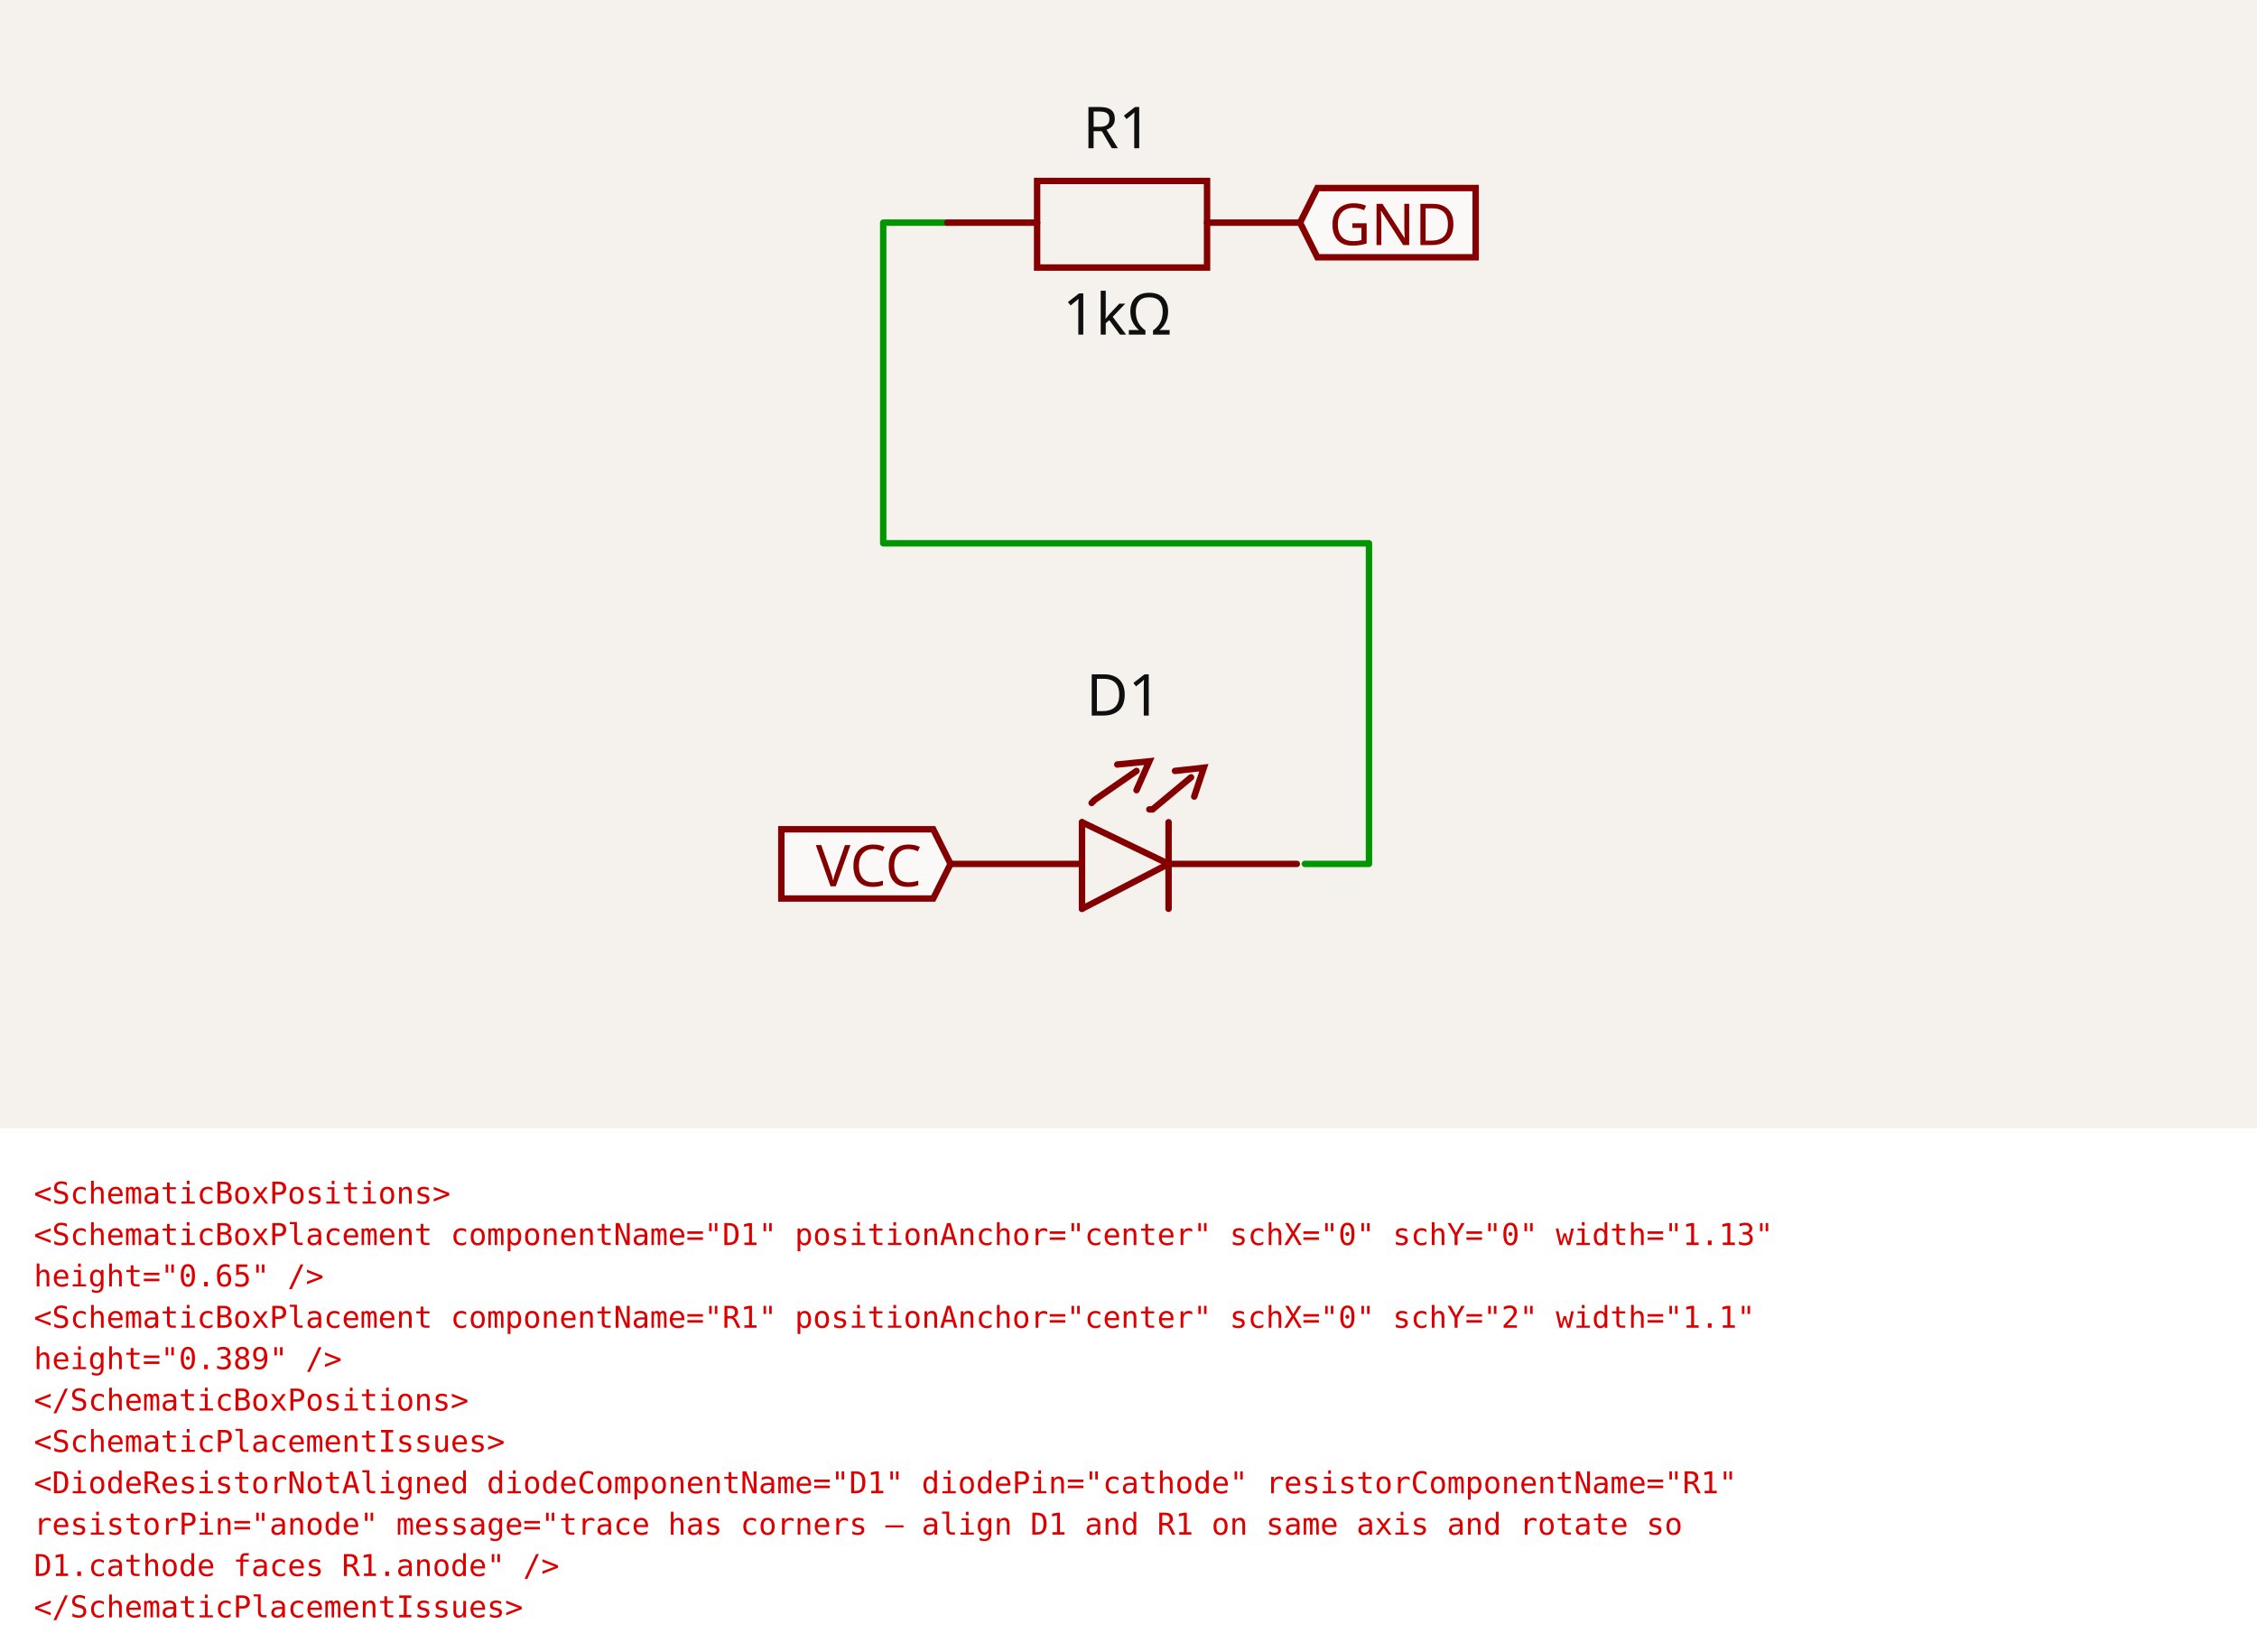
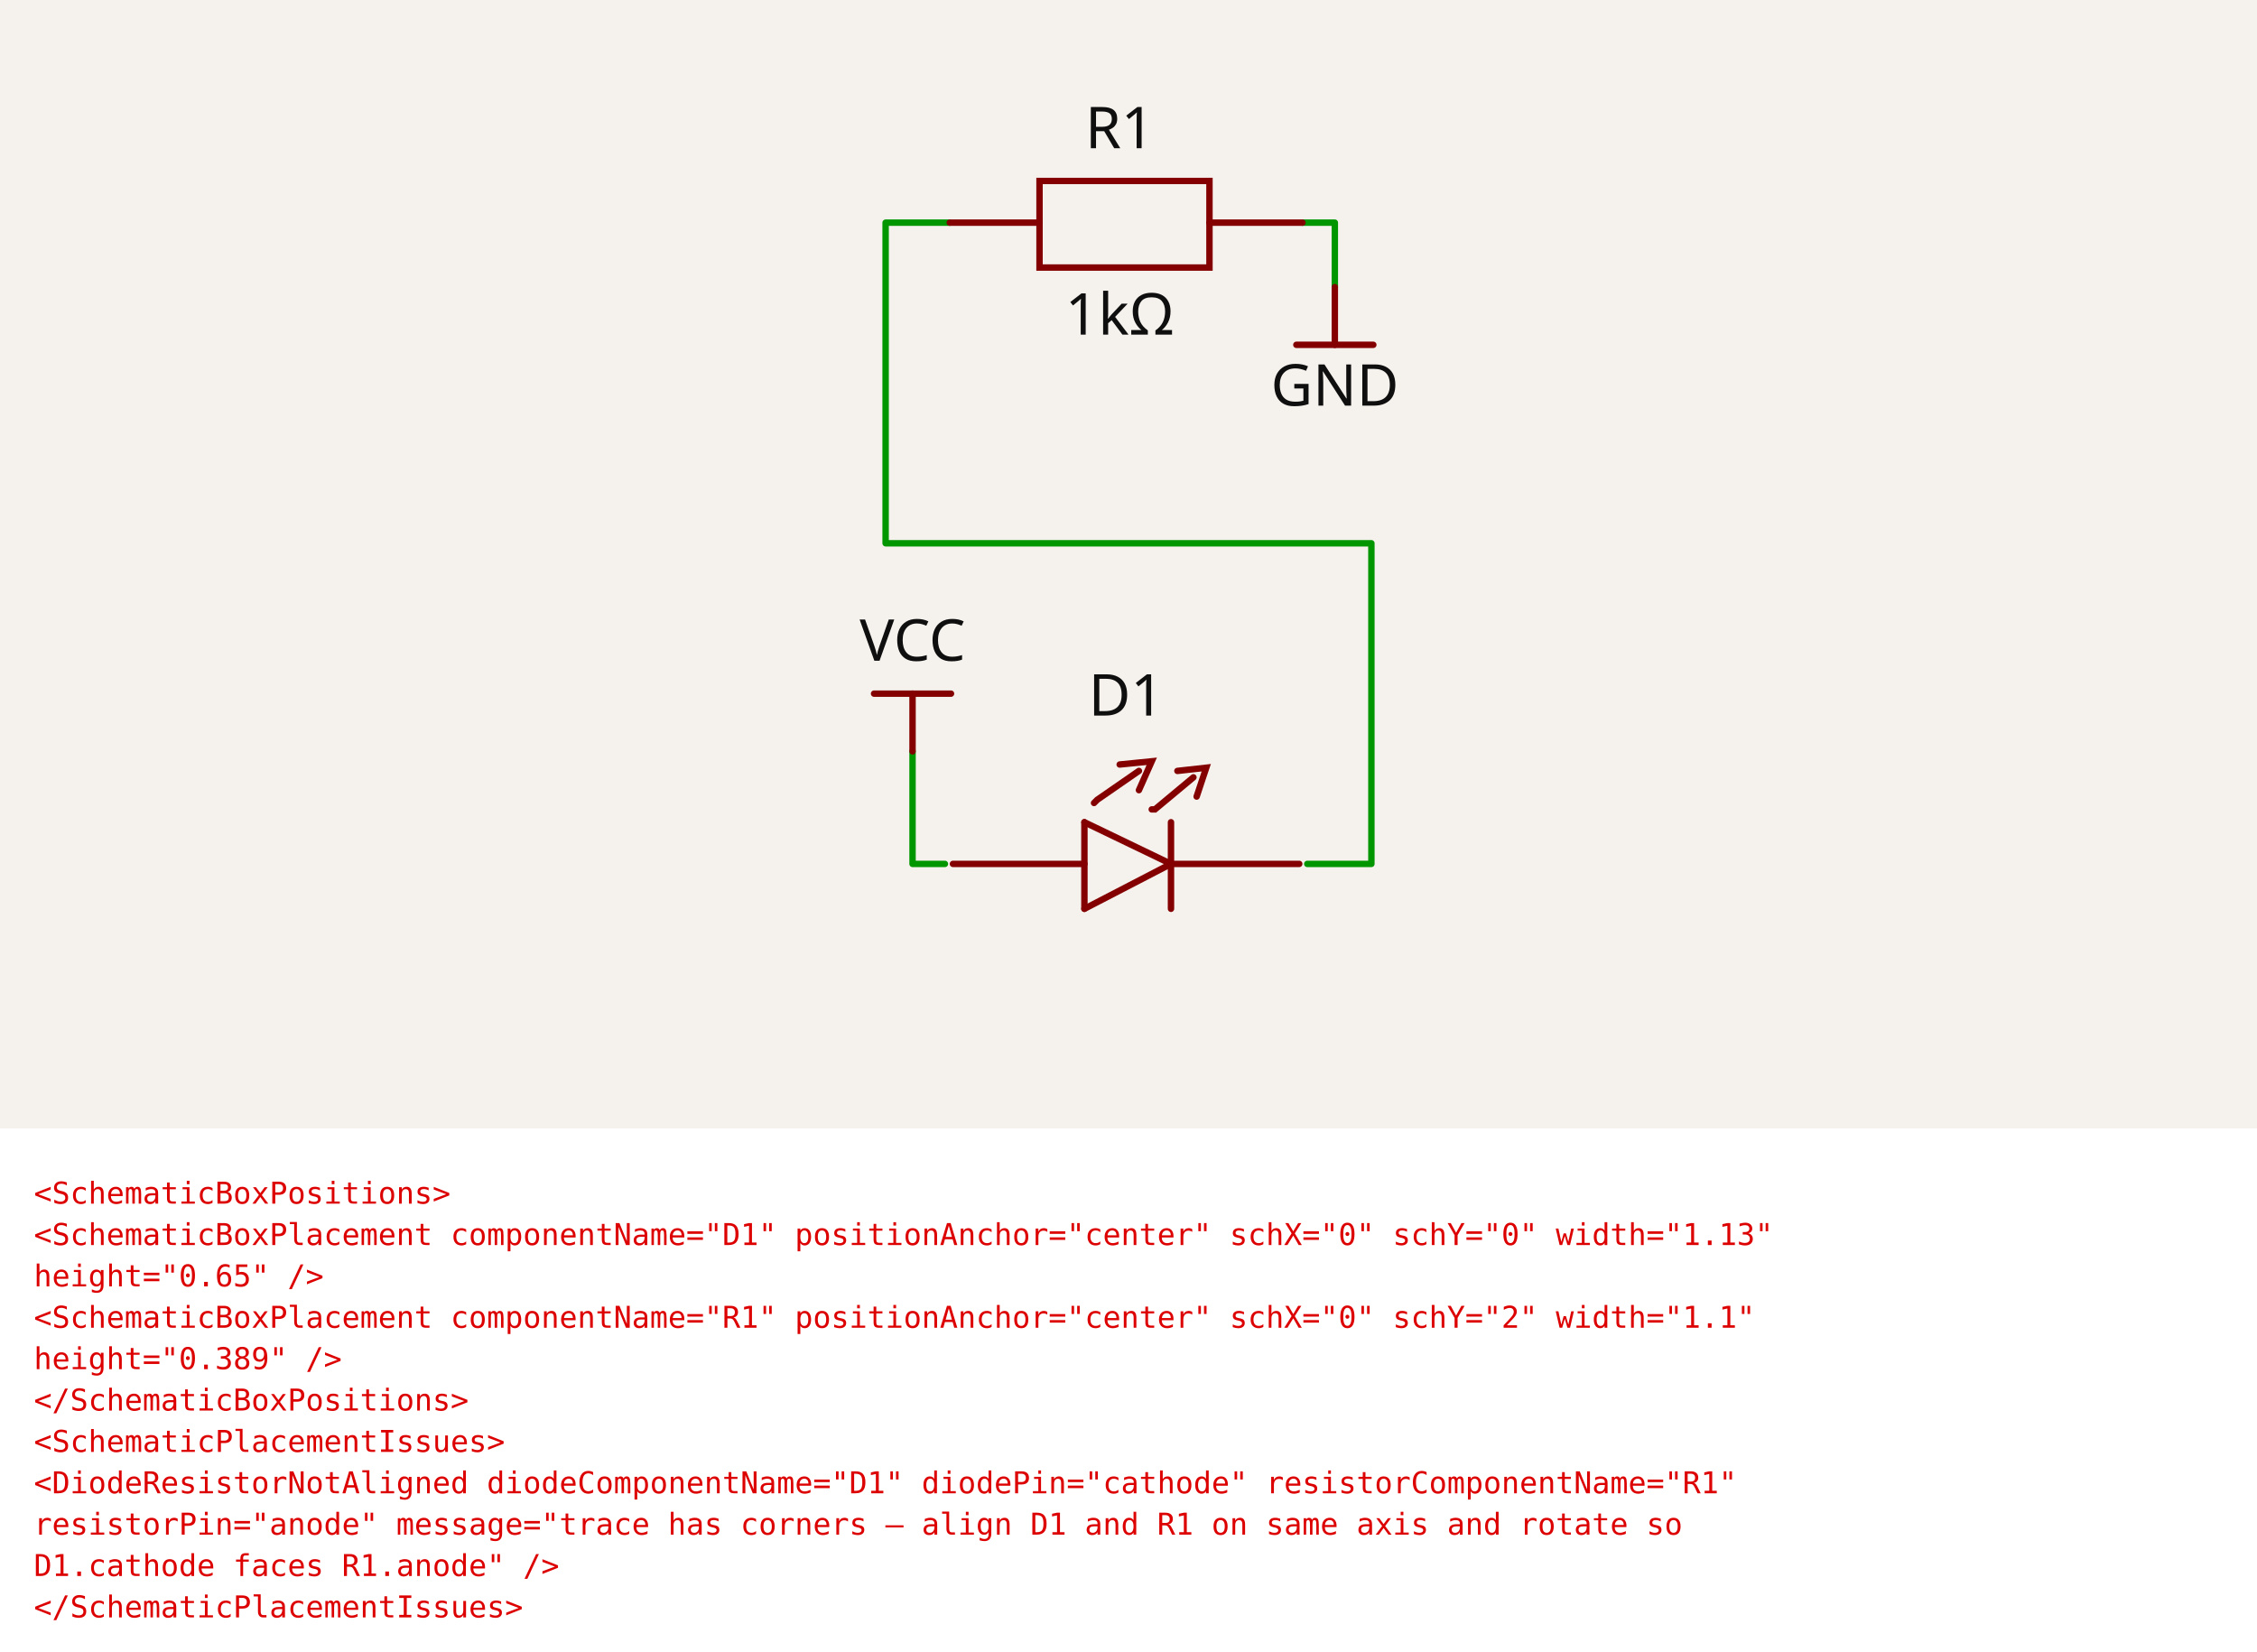
<svg xmlns="http://www.w3.org/2000/svg" width="1200" height="878" viewBox="0 0 1200 878" role="img" aria-label="schematic analysis fixture">
  <g transform="translate(0, 0)">
    <style>
              .boundary { fill: rgb(245, 241, 237); }
              .schematic-boundary { fill: none; stroke: #fff; }
              .component { fill: none; stroke: rgb(132, 0, 0); }
              .chip { fill: rgb(255, 255, 194); stroke: rgb(132, 0, 0); }
              .component-pin { fill: none; stroke: rgb(132, 0, 0); }
              /* Basic per-trace hover fallback */
              .trace:hover {
                filter: invert(1);
              }
              .trace:hover .trace-crossing-outline {
                opacity: 0;
              }
              .trace:hover .trace-junction {
                filter: invert(1);
              }
              /* Net-hover highlighting: when a trace or its overlays are hovered,
                 invert color for all traces (base + overlays) sharing the same
                 subcircuit connectivity key. Also hide crossing outline during hover. */
              svg:has(:is(g.trace[data-subcircuit-connectivity-map-key="undefined"], g.trace-overlays[data-subcircuit-connectivity-map-key="undefined"]):hover) :is(g.trace[data-subcircuit-connectivity-map-key="undefined"], g.trace-overlays[data-subcircuit-connectivity-map-key="undefined"]) { filter: invert(1); }
svg:has(:is(g.trace[data-subcircuit-connectivity-map-key="undefined"], g.trace-overlays[data-subcircuit-connectivity-map-key="undefined"]):hover) g.trace-overlays[data-subcircuit-connectivity-map-key="undefined"] .trace-crossing-outline { opacity: 0; }
+ svg:has(:is(g.trace[data-subcircuit-connectivity-map-key="unnamedsubcircuitsubcircuit_source_group_0_connectivity_net1"], g.trace-overlays[data-subcircuit-connectivity-map-key="unnamedsubcircuitsubcircuit_source_group_0_connectivity_net1"]):hover) :is(g.trace[data-subcircuit-connectivity-map-key="unnamedsubcircuitsubcircuit_source_group_0_connectivity_net1"], g.trace-overlays[data-subcircuit-connectivity-map-key="unnamedsubcircuitsubcircuit_source_group_0_connectivity_net1"]) { filter: invert(1); }
+ svg:has(:is(g.trace[data-subcircuit-connectivity-map-key="unnamedsubcircuitsubcircuit_source_group_0_connectivity_net1"], g.trace-overlays[data-subcircuit-connectivity-map-key="unnamedsubcircuitsubcircuit_source_group_0_connectivity_net1"]):hover) g.trace-overlays[data-subcircuit-connectivity-map-key="unnamedsubcircuitsubcircuit_source_group_0_connectivity_net1"] .trace-crossing-outline { opacity: 0; }
+ svg:has(:is(g.trace[data-subcircuit-connectivity-map-key="unnamedsubcircuitsubcircuit_source_group_0_connectivity_net2"], g.trace-overlays[data-subcircuit-connectivity-map-key="unnamedsubcircuitsubcircuit_source_group_0_connectivity_net2"]):hover) :is(g.trace[data-subcircuit-connectivity-map-key="unnamedsubcircuitsubcircuit_source_group_0_connectivity_net2"], g.trace-overlays[data-subcircuit-connectivity-map-key="unnamedsubcircuitsubcircuit_source_group_0_connectivity_net2"]) { filter: invert(1); }
+ svg:has(:is(g.trace[data-subcircuit-connectivity-map-key="unnamedsubcircuitsubcircuit_source_group_0_connectivity_net2"], g.trace-overlays[data-subcircuit-connectivity-map-key="unnamedsubcircuitsubcircuit_source_group_0_connectivity_net2"]):hover) g.trace-overlays[data-subcircuit-connectivity-map-key="unnamedsubcircuitsubcircuit_source_group_0_connectivity_net2"] .trace-crossing-outline { opacity: 0; }
              .text { font-family: sans-serif; fill: rgb(0, 150, 0); }
              .pin-number { fill: rgb(169, 0, 0); }
              .port-label { fill: rgb(0, 100, 100); }
              .component-name { fill: rgb(0, 100, 100); }
            </style>
    <rect class="boundary" x="0" y="0" width="1200" height="600" />
    <g class="trace" data-layer="base" data-circuit-json-type="schematic_trace" data-schematic-trace-id="schematic_trace_0">
-       <path d="M 693.765 459.353 L 727.861 459.353 L 727.861 288.872 L 469.582 288.872 L 469.582 118.391 L 503.678 118.391" class="trace-invisible-hover-outline" stroke="rgb(0, 150, 0)" fill="none" stroke-width="27.277px" stroke-linecap="round" opacity="0" stroke-linejoin="round" />
-       <path d="M 693.765 459.353 L 727.861 459.353 L 727.861 288.872 L 469.582 288.872 L 469.582 118.391 L 503.678 118.391" stroke="rgb(0, 150, 0)" fill="none" stroke-width="3.41px" stroke-linecap="round" stroke-linejoin="round" />
+       <path d="M 695.043 459.353 L 729.139 459.353 L 729.139 288.872 L 470.861 288.872 L 470.861 118.391 L 504.957 118.391" class="trace-invisible-hover-outline" stroke="rgb(0, 150, 0)" fill="none" stroke-width="27.277px" stroke-linecap="round" opacity="0" stroke-linejoin="round" />
+       <path d="M 695.043 459.353 L 729.139 459.353 L 729.139 288.872 L 470.861 288.872 L 470.861 118.391 L 504.957 118.391" stroke="rgb(0, 150, 0)" fill="none" stroke-width="3.41px" stroke-linecap="round" stroke-linejoin="round" />
+     </g>
+     <g class="trace" data-layer="base" data-circuit-json-type="schematic_trace" data-schematic-trace-id="schematic_trace_1" data-subcircuit-connectivity-map-key="unnamedsubcircuitsubcircuit_source_group_0_connectivity_net1">
+       <path d="M 502.4 459.353 L 485.181 459.353 L 485.181 399.514" class="trace-invisible-hover-outline" stroke="rgb(0, 150, 0)" fill="none" stroke-width="27.277px" stroke-linecap="round" opacity="0" stroke-linejoin="round" />
+       <path d="M 502.4 459.353 L 485.181 459.353 L 485.181 399.514" stroke="rgb(0, 150, 0)" fill="none" stroke-width="3.41px" stroke-linecap="round" stroke-linejoin="round" />
+     </g>
+     <g class="trace" data-layer="base" data-circuit-json-type="schematic_trace" data-schematic-trace-id="schematic_trace_2" data-subcircuit-connectivity-map-key="unnamedsubcircuitsubcircuit_source_group_0_connectivity_net2">
+       <path d="M 692.486 118.391 L 709.704 118.391 L 709.704 152.658" class="trace-invisible-hover-outline" stroke="rgb(0, 150, 0)" fill="none" stroke-width="27.277px" stroke-linecap="round" opacity="0" stroke-linejoin="round" />
+       <path d="M 692.486 118.391 L 709.704 118.391 L 709.704 152.658" stroke="rgb(0, 150, 0)" fill="none" stroke-width="3.41px" stroke-linecap="round" stroke-linejoin="round" />
    </g>
    <g class="trace-overlays" data-layer="overlay" data-circuit-json-type="schematic_trace" data-schematic-trace-id="schematic_trace_0" />
+     <g class="trace-overlays" data-layer="overlay" data-circuit-json-type="schematic_trace" data-schematic-trace-id="schematic_trace_1" data-subcircuit-connectivity-map-key="unnamedsubcircuitsubcircuit_source_group_0_connectivity_net1" />
+     <g class="trace-overlays" data-layer="overlay" data-circuit-json-type="schematic_trace" data-schematic-trace-id="schematic_trace_2" data-subcircuit-connectivity-map-key="unnamedsubcircuitsubcircuit_source_group_0_connectivity_net2" />
    <g data-circuit-json-type="schematic_component" data-schematic-component-id="schematic_component_0">
-       <rect class="component-overlay" x="505.383" y="404.799" width="184.119" height="78.421" fill="transparent" />
-       <path d="M 621.31 459.353 L 575.28 483.221" stroke="rgb(132, 0, 0)" fill="none" stroke-width="3.41px" stroke-linecap="round" />
-       <path d="M 619.605 459.353 L 689.502 459.353" stroke="rgb(132, 0, 0)" fill="none" stroke-width="3.41px" stroke-linecap="round" />
-       <path d="M 575.28 437.191 L 621.31 459.353" stroke="rgb(132, 0, 0)" fill="none" stroke-width="3.41px" stroke-linecap="round" />
-       <path d="M 575.28 483.221 L 575.28 437.191" stroke="rgb(132, 0, 0)" fill="none" stroke-width="3.41px" stroke-linecap="round" />
-       <path d="M 621.31 437.191 L 621.31 483.221" stroke="rgb(132, 0, 0)" fill="none" stroke-width="3.41px" stroke-linecap="round" />
-       <path d="M 575.28 459.353 L 505.383 459.353" stroke="rgb(132, 0, 0)" fill="none" stroke-width="3.41px" stroke-linecap="round" />
-       <path d="M 624.72 409.914 L 640.063 408.209 L 634.949 423.552" stroke="rgb(132, 0, 0)" fill="none" stroke-width="3.41px" stroke-linecap="round" />
-       <path d="M 611.081 430.371 L 612.786 430.371 L 633.244 413.323 L 633.244 413.323" stroke="rgb(132, 0, 0)" fill="none" stroke-width="3.41px" stroke-linecap="round" />
-       <path d="M 594.033 406.504 L 611.081 404.799 L 604.262 420.143" stroke="rgb(132, 0, 0)" fill="none" stroke-width="3.41px" stroke-linecap="round" />
-       <path d="M 580.395 426.962 L 582.1 425.257 L 604.262 409.914 L 604.262 409.914" stroke="rgb(132, 0, 0)" fill="none" stroke-width="3.41px" stroke-linecap="round" />
-       <text x="597.443" y="495.154" fill="rgb(15, 15, 15)" font-family="sans-serif" text-anchor="middle" dominant-baseline="hanging" font-size="30.687px" />
-       <text x="597.443" y="389.456" stroke="rgb(245, 241, 237)" stroke-width="3.41px" paint-order="stroke" fill="rgb(15, 15, 15)" font-family="sans-serif" text-anchor="middle" dominant-baseline="ideographic" font-size="30.687px">D1</text>
+       <rect class="component-overlay" x="506.662" y="404.799" width="184.119" height="78.421" fill="transparent" />
+       <path d="M 622.589 459.353 L 576.559 483.221" stroke="rgb(132, 0, 0)" fill="none" stroke-width="3.41px" stroke-linecap="round" />
+       <path d="M 620.884 459.353 L 690.781 459.353" stroke="rgb(132, 0, 0)" fill="none" stroke-width="3.41px" stroke-linecap="round" />
+       <path d="M 576.559 437.191 L 622.589 459.353" stroke="rgb(132, 0, 0)" fill="none" stroke-width="3.41px" stroke-linecap="round" />
+       <path d="M 576.559 483.221 L 576.559 437.191" stroke="rgb(132, 0, 0)" fill="none" stroke-width="3.41px" stroke-linecap="round" />
+       <path d="M 622.589 437.191 L 622.589 483.221" stroke="rgb(132, 0, 0)" fill="none" stroke-width="3.41px" stroke-linecap="round" />
+       <path d="M 576.559 459.353 L 506.662 459.353" stroke="rgb(132, 0, 0)" fill="none" stroke-width="3.41px" stroke-linecap="round" />
+       <path d="M 625.998 409.914 L 641.342 408.209 L 636.227 423.552" stroke="rgb(132, 0, 0)" fill="none" stroke-width="3.41px" stroke-linecap="round" />
+       <path d="M 612.36 430.371 L 614.065 430.371 L 634.522 413.323 L 634.522 413.323" stroke="rgb(132, 0, 0)" fill="none" stroke-width="3.41px" stroke-linecap="round" />
+       <path d="M 595.312 406.504 L 612.36 404.799 L 605.541 420.143" stroke="rgb(132, 0, 0)" fill="none" stroke-width="3.41px" stroke-linecap="round" />
+       <path d="M 581.673 426.962 L 583.378 425.257 L 605.541 409.914 L 605.541 409.914" stroke="rgb(132, 0, 0)" fill="none" stroke-width="3.41px" stroke-linecap="round" />
+       <text x="598.721" y="495.154" fill="rgb(15, 15, 15)" font-family="sans-serif" text-anchor="middle" dominant-baseline="hanging" font-size="30.687px" />
+       <text x="598.721" y="389.456" stroke="rgb(245, 241, 237)" stroke-width="3.41px" paint-order="stroke" fill="rgb(15, 15, 15)" font-family="sans-serif" text-anchor="middle" dominant-baseline="ideographic" font-size="30.687px">D1</text>
    </g>
    <g data-circuit-json-type="schematic_component" data-schematic-component-id="schematic_component_1">
-       <rect class="component-overlay" x="503.678" y="96.229" width="187.529" height="46.03" fill="transparent" />
-       <path d="M 503.678 118.391 L 551.413 118.391" stroke="rgb(132, 0, 0)" fill="none" stroke-width="3.41px" stroke-linecap="round" />
-       <path d="M 641.768 118.391 L 691.207 118.391" stroke="rgb(132, 0, 0)" fill="none" stroke-width="3.41px" stroke-linecap="round" />
-       <path d="M 597.443 96.229 L 641.768 96.229 L 641.768 142.259 L 551.413 142.259 L 551.413 96.229 L 597.443 96.229" stroke="rgb(132, 0, 0)" fill="none" stroke-width="3.41px" stroke-linecap="round" />
-       <text x="594.033" y="87.798" stroke="rgb(245, 241, 237)" stroke-width="3.41px" paint-order="stroke" fill="rgb(15, 15, 15)" font-family="sans-serif" text-anchor="middle" dominant-baseline="ideographic" font-size="30.687px">R1</text>
-       <text x="594.033" y="154.1" fill="rgb(15, 15, 15)" font-family="sans-serif" text-anchor="middle" dominant-baseline="hanging" font-size="30.687px">1kΩ</text>
+       <rect class="component-overlay" x="504.957" y="96.229" width="187.529" height="46.03" fill="transparent" />
+       <path d="M 504.957 118.391 L 552.692 118.391" stroke="rgb(132, 0, 0)" fill="none" stroke-width="3.41px" stroke-linecap="round" />
+       <path d="M 643.046 118.391 L 692.486 118.391" stroke="rgb(132, 0, 0)" fill="none" stroke-width="3.41px" stroke-linecap="round" />
+       <path d="M 598.721 96.229 L 643.046 96.229 L 643.046 142.259 L 552.692 142.259 L 552.692 96.229 L 598.721 96.229" stroke="rgb(132, 0, 0)" fill="none" stroke-width="3.41px" stroke-linecap="round" />
+       <text x="595.312" y="87.798" stroke="rgb(245, 241, 237)" stroke-width="3.41px" paint-order="stroke" fill="rgb(15, 15, 15)" font-family="sans-serif" text-anchor="middle" dominant-baseline="ideographic" font-size="30.687px">R1</text>
+       <text x="595.312" y="154.1" fill="rgb(15, 15, 15)" font-family="sans-serif" text-anchor="middle" dominant-baseline="hanging" font-size="30.687px">1kΩ</text>
    </g>
    <g class="schematic-port-hover" data-schematic-port-id="source_port_0">
-       <circle cx="505.383" cy="459.353" r="6.819" fill="red" opacity="0" />
+       <circle cx="506.662" cy="459.353" r="6.819" fill="red" opacity="0" />
    </g>
    <g class="schematic-port-hover" data-schematic-port-id="source_port_1">
-       <circle cx="689.502" cy="459.353" r="6.819" fill="red" opacity="0" />
+       <circle cx="690.781" cy="459.353" r="6.819" fill="red" opacity="0" />
    </g>
    <g class="schematic-port-hover" data-schematic-port-id="source_port_2">
-       <circle cx="503.678" cy="118.391" r="6.819" fill="red" opacity="0" />
+       <circle cx="504.957" cy="118.391" r="6.819" fill="red" opacity="0" />
    </g>
    <g class="schematic-port-hover" data-schematic-port-id="source_port_3">
-       <circle cx="691.207" cy="118.391" r="6.819" fill="red" opacity="0" />
+       <circle cx="692.486" cy="118.391" r="6.819" fill="red" opacity="0" />
    </g>
-     <path class="net-label" d="     M 505.383,459.353     L 496.177,477.765     L 415.415,477.765     L 415.415,440.941     L 496.177,440.941     Z   " fill="rgba(255, 255, 255, 0.6)" stroke="rgb(132, 0, 0)" stroke-width="3.41px" />
-     <text class="net-label-text" x="490.04" y="459.353" fill="rgb(132, 0, 0)" text-anchor="end" dominant-baseline="central" font-family="sans-serif" font-variant-numeric="tabular-nums" font-size="30.687px" transform="">VCC</text>
-     <path class="net-label" d="     M 691.207,118.391     L 700.413,99.979     L 784.585,99.979     L 784.585,136.803     L 700.413,136.803     Z   " fill="rgba(255, 255, 255, 0.6)" stroke="rgb(132, 0, 0)" stroke-width="3.41px" />
-     <text class="net-label-text" x="706.551" y="118.391" fill="rgb(132, 0, 0)" text-anchor="start" dominant-baseline="central" font-family="sans-serif" font-variant-numeric="tabular-nums" font-size="30.687px" transform="">GND</text>
+     <rect class="component-overlay" x="464.723" y="368.828" width="40.915" height="30.687" fill="transparent" />
+     <path d="M 505.639 368.828 L 464.723 368.828" stroke="rgb(132, 0, 0)" fill="none" stroke-width="3.41px" stroke-linecap="round" />
+     <path d="M 485.181 368.828 L 485.181 399.514" stroke="rgb(132, 0, 0)" fill="none" stroke-width="3.41px" stroke-linecap="round" />
+     <text x="485.181" y="360.304" fill="rgb(15, 15, 15)" font-family="sans-serif" text-anchor="middle" dominant-baseline="ideographic" font-size="30.687px">VCC</text>
+     <rect class="component-overlay" x="689.247" y="152.658" width="40.915" height="30.687" fill="transparent" />
+     <path d="M 689.247 183.345 L 730.162 183.345" stroke="rgb(132, 0, 0)" fill="none" stroke-width="3.41px" stroke-linecap="round" />
+     <path d="M 709.704 183.345 L 709.704 152.658" stroke="rgb(132, 0, 0)" fill="none" stroke-width="3.41px" stroke-linecap="round" />
+     <text x="709.704" y="191.869" fill="rgb(15, 15, 15)" font-family="sans-serif" text-anchor="middle" dominant-baseline="hanging" font-size="30.687px">GND</text>
  </g>
  <g transform="translate(0, 600) scale(1, 1) translate(0, 0)">
    <rect width="100%" height="100%" fill="#fff" />
    <text x="18" y="40" fill="#d00" font-family="Menlo, Consolas, monospace" font-size="16">
      <tspan x="18" dy="0">&lt;SchematicBoxPositions&gt;</tspan>
      <tspan x="18" dy="22">&lt;SchematicBoxPlacement componentName="D1" positionAnchor="center" schX="0" schY="0" width="1.13"</tspan>
      <tspan x="18" dy="22">  height="0.65" /&gt;</tspan>
      <tspan x="18" dy="22">&lt;SchematicBoxPlacement componentName="R1" positionAnchor="center" schX="0" schY="2" width="1.1"</tspan>
      <tspan x="18" dy="22">  height="0.389" /&gt;</tspan>
      <tspan x="18" dy="22">&lt;/SchematicBoxPositions&gt;</tspan>
      <tspan x="18" dy="22">&lt;SchematicPlacementIssues&gt;</tspan>
      <tspan x="18" dy="22">&lt;DiodeResistorNotAligned diodeComponentName="D1" diodePin="cathode" resistorComponentName="R1"</tspan>
      <tspan x="18" dy="22">  resistorPin="anode" message="trace has corners — align D1 and R1 on same axis and rotate so</tspan>
      <tspan x="18" dy="22">  D1.cathode faces R1.anode" /&gt;</tspan>
      <tspan x="18" dy="22">&lt;/SchematicPlacementIssues&gt;</tspan>
    </text>
  </g>
</svg>
